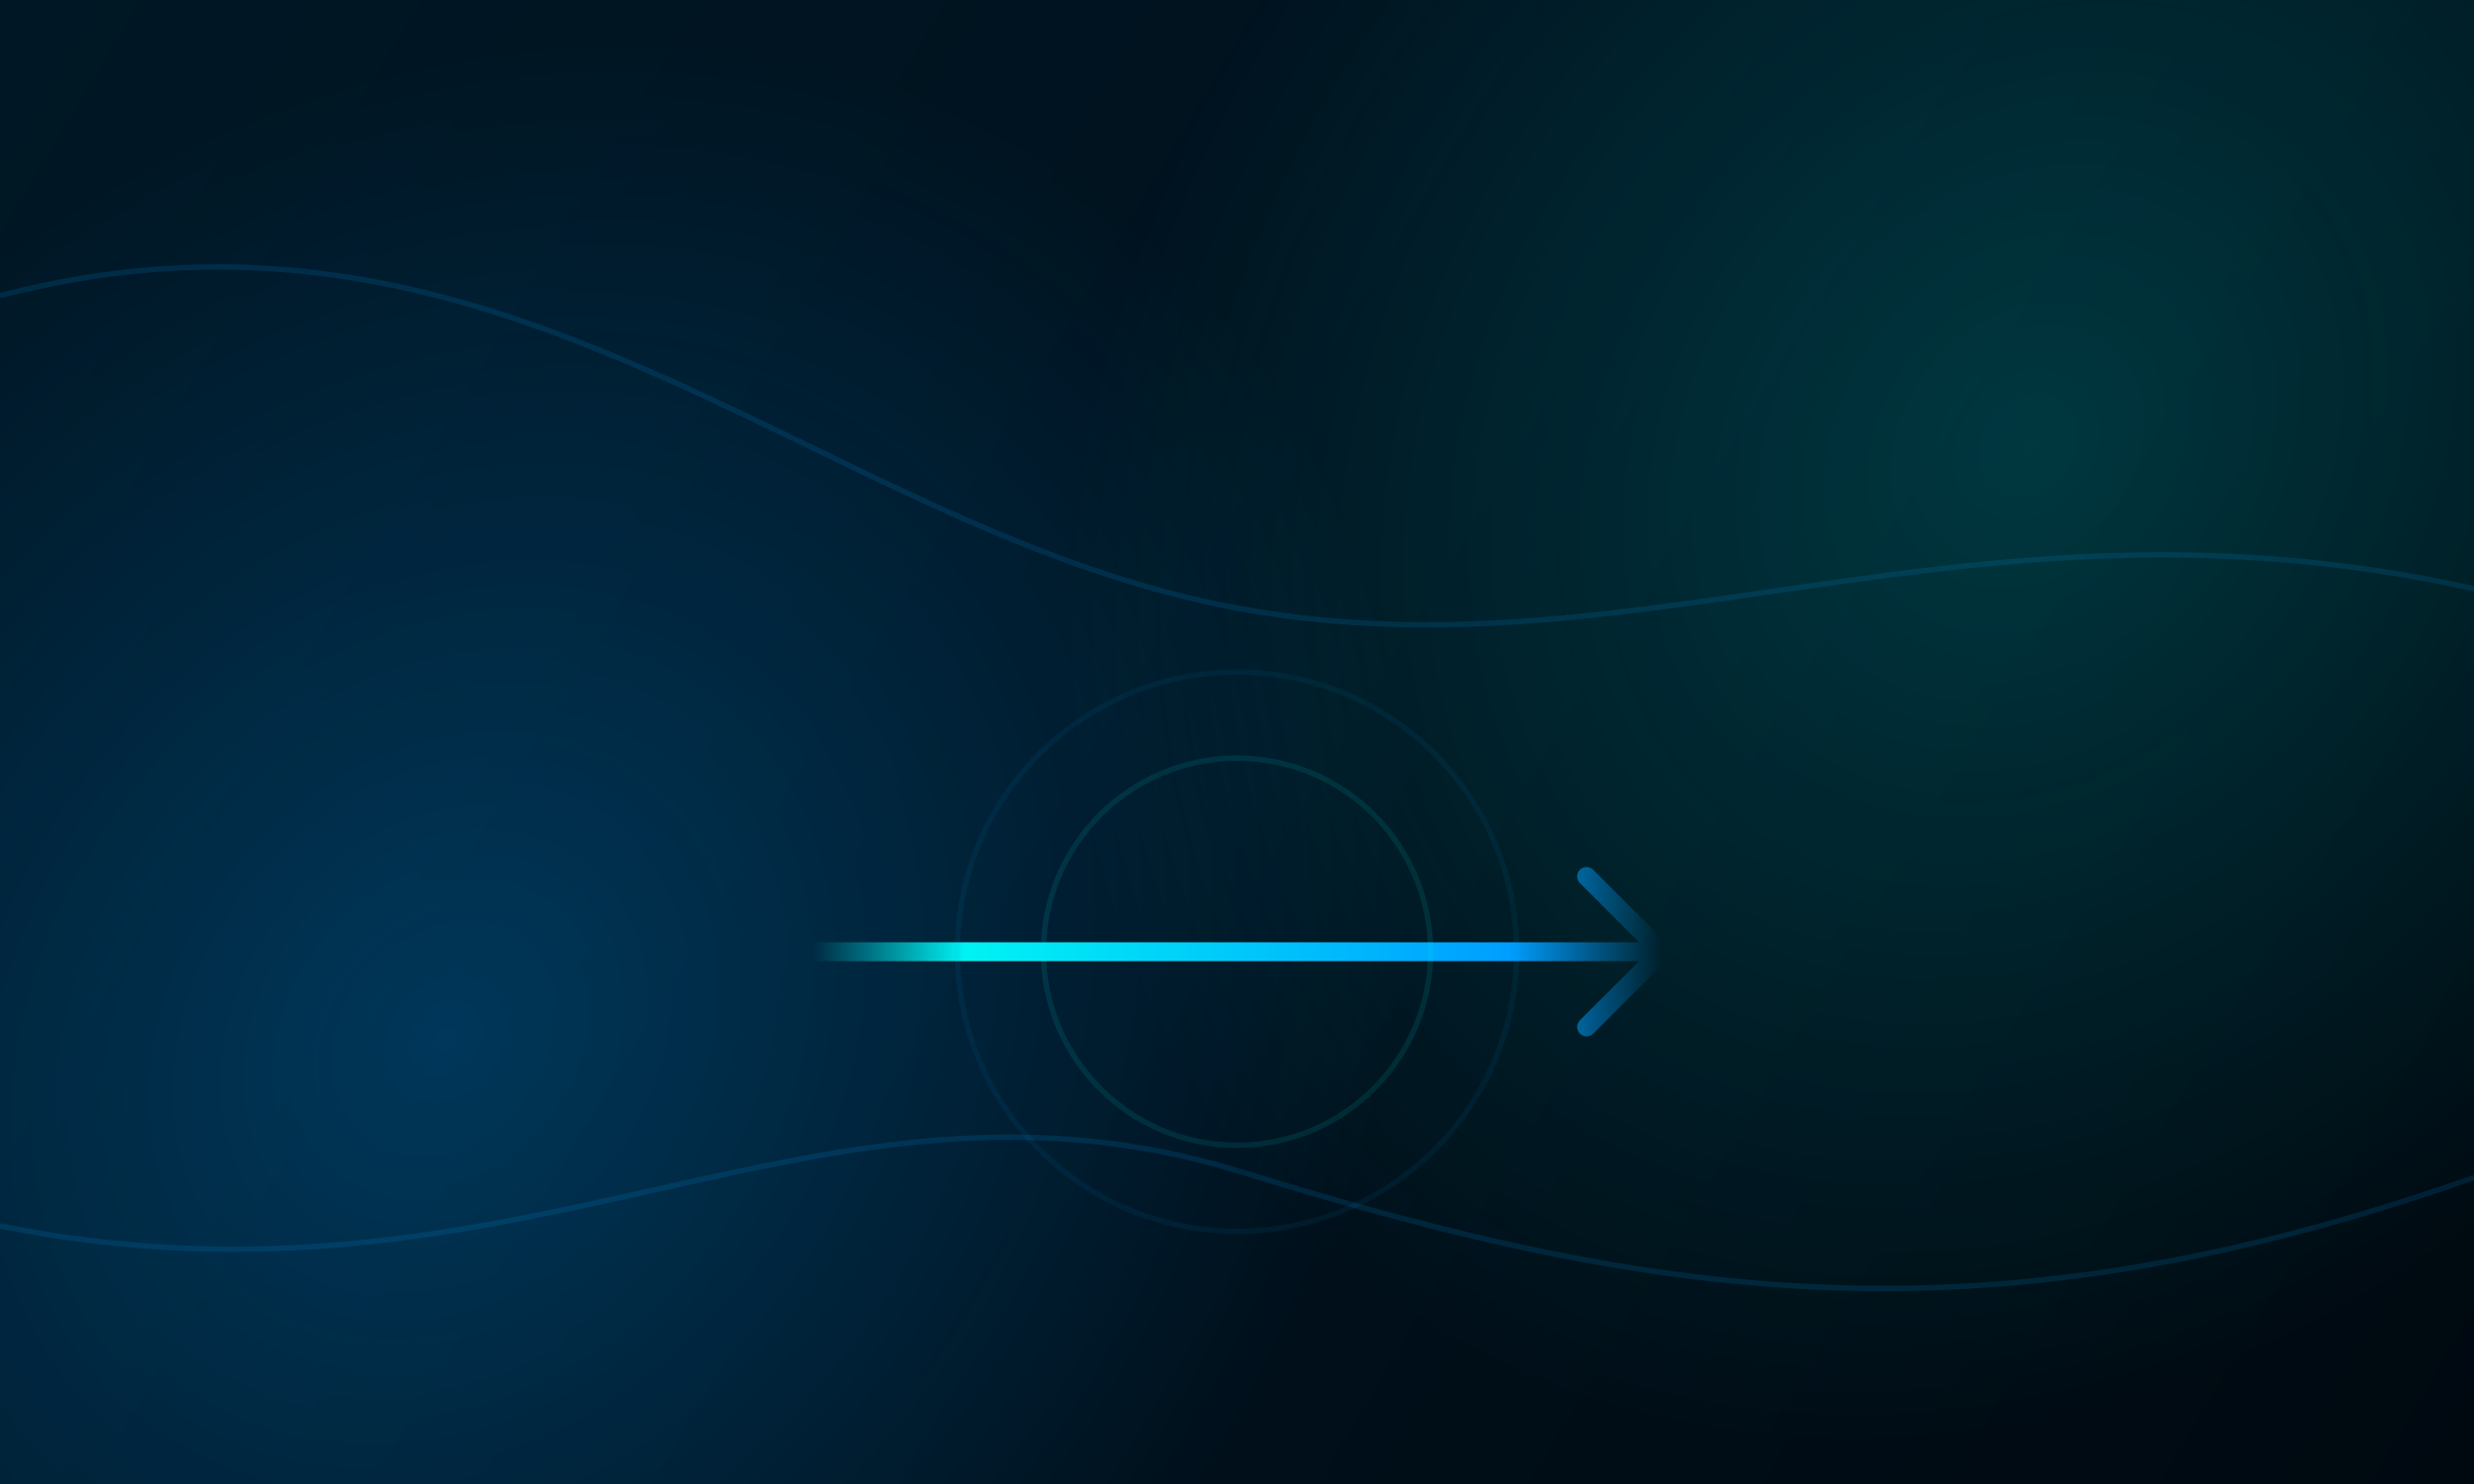
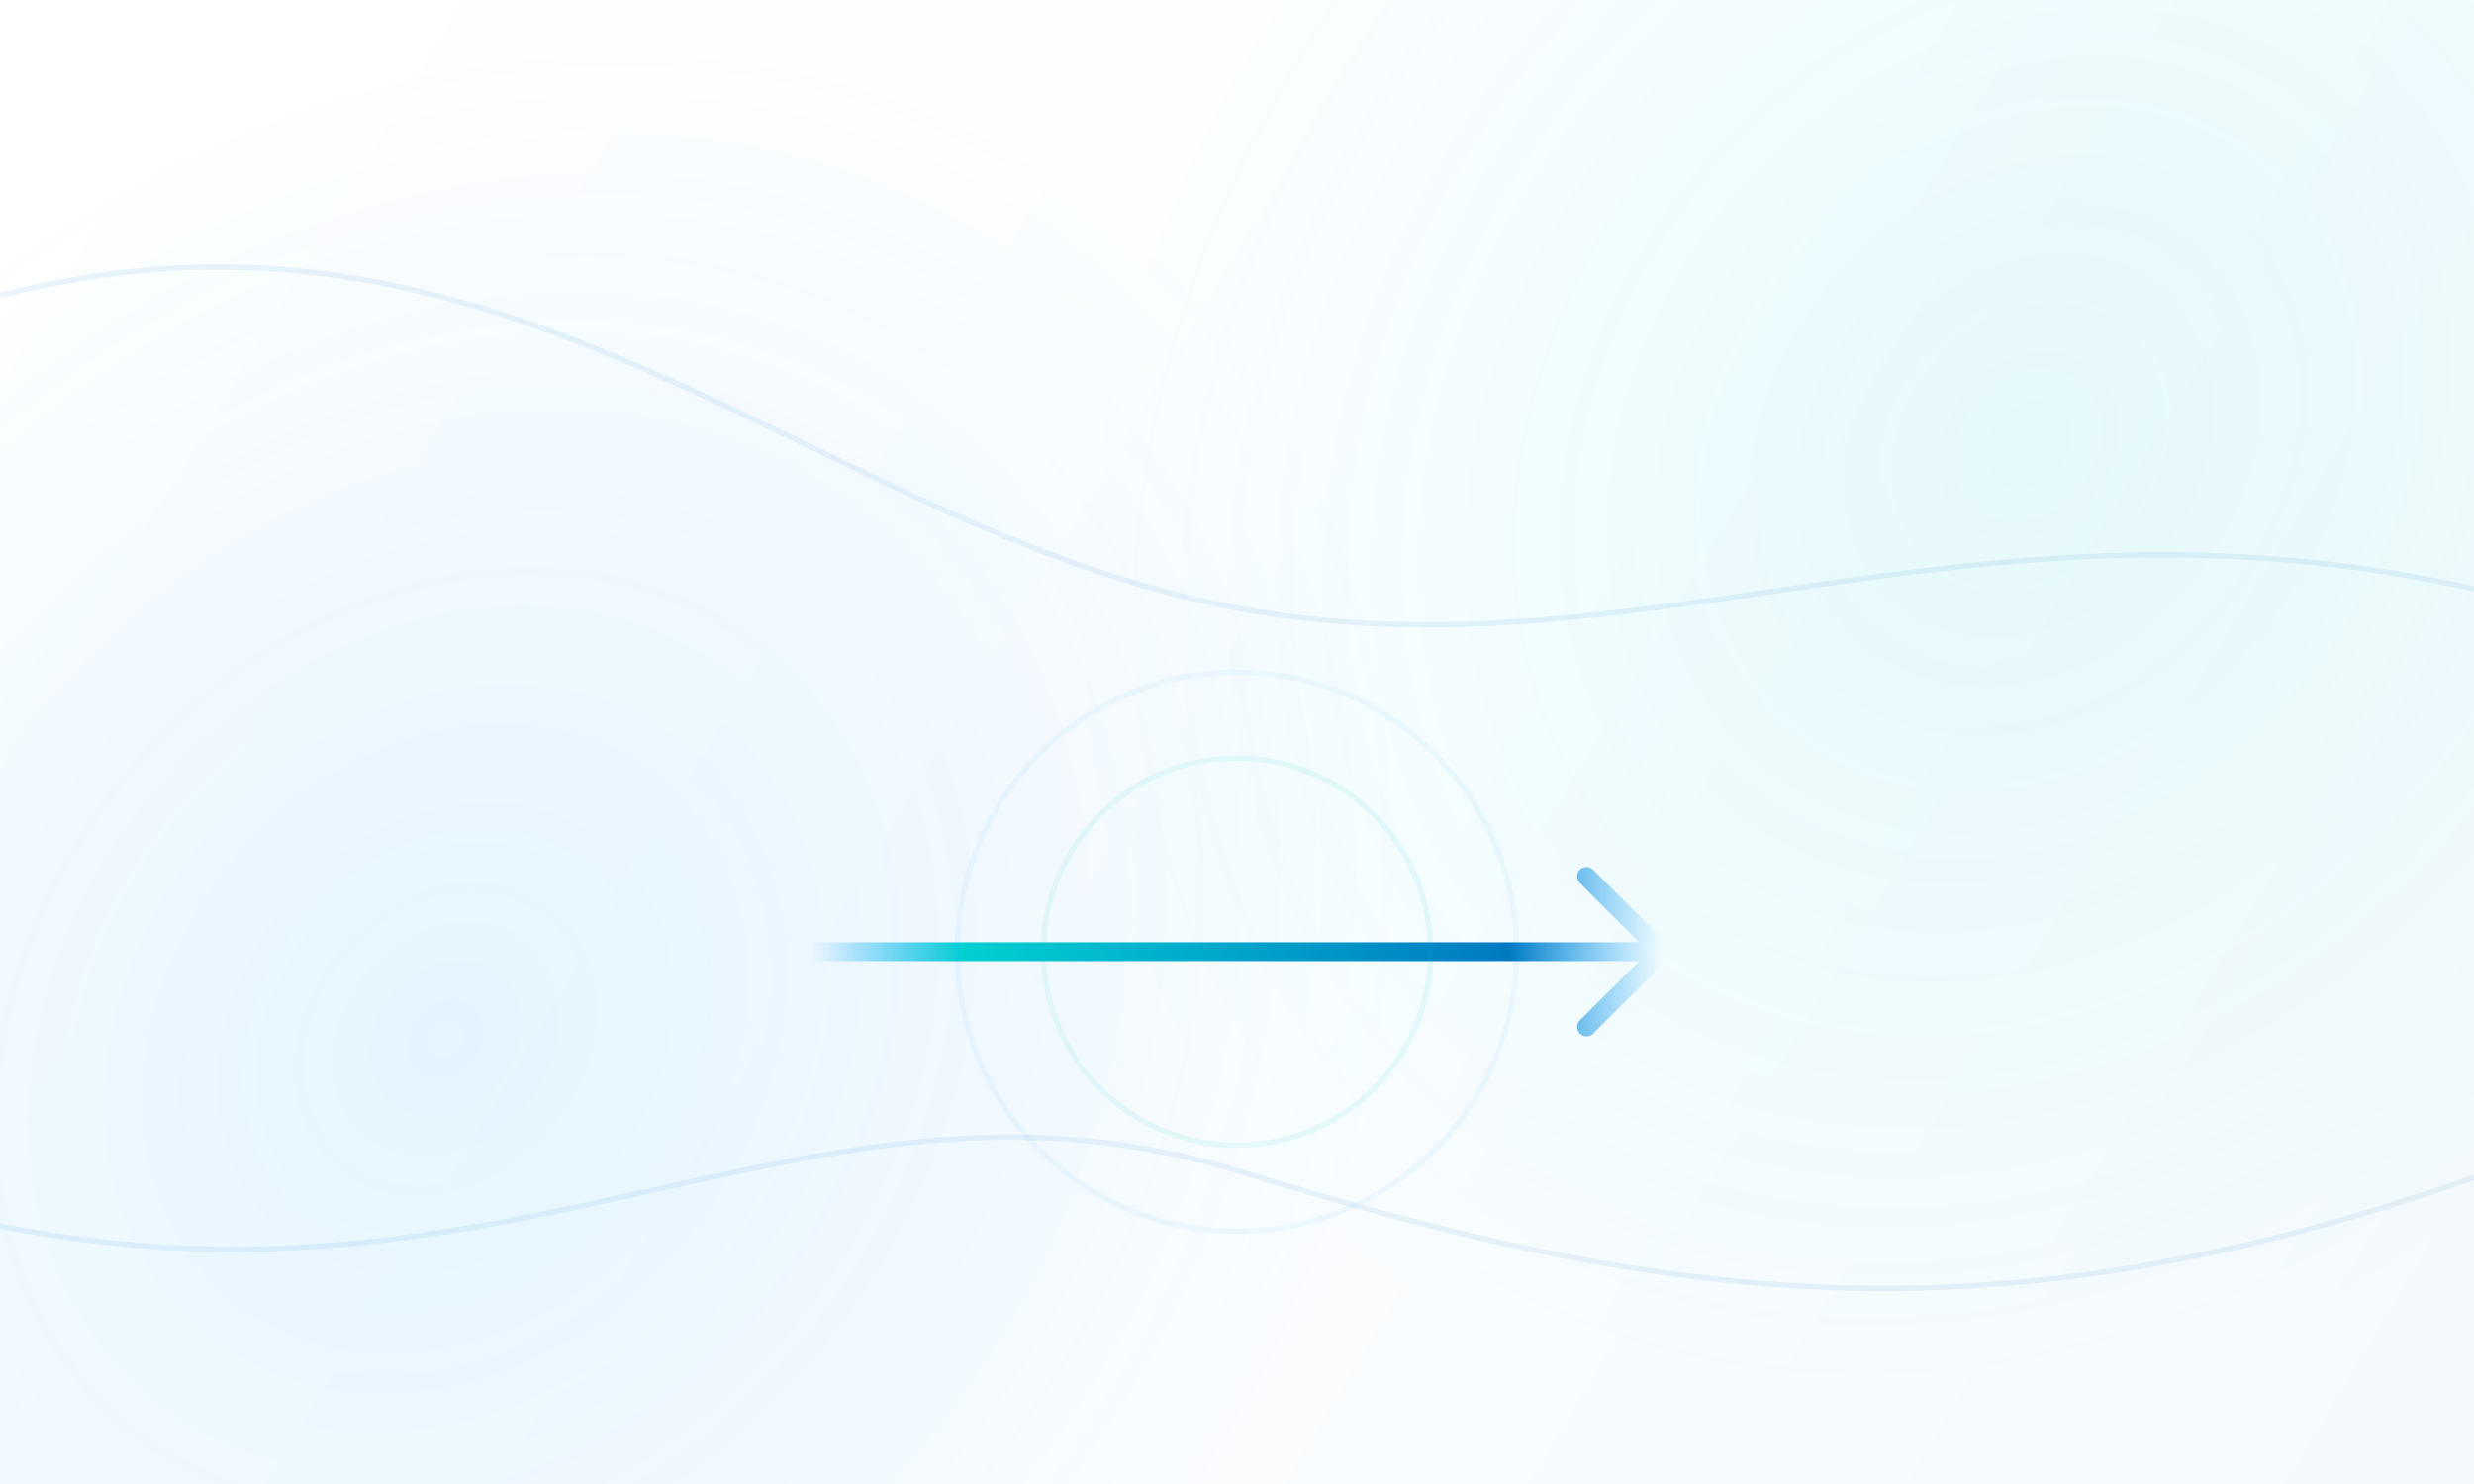
<svg xmlns="http://www.w3.org/2000/svg" width="920" height="552" viewBox="0 0 920 552">
  <defs>
    <linearGradient id="background" x1="0" y1="0" x2="920" y2="552" gradientUnits="userSpaceOnUse">
-       <stop stop-color="#001725" />
-       <stop offset=".5" stop-color="#00111d" />
-       <stop offset="1" stop-color="#000910" />
+       <stop stop-color="#ffffff" />
+       <stop offset=".55" stop-color="#fbfdff" />
+       <stop offset="1" stop-color="#f4f9fc" />
    </linearGradient>
    <radialGradient id="leftGlow" cx="0" cy="0" r="1" gradientTransform="translate(166 386) rotate(40) scale(330 398)" gradientUnits="userSpaceOnUse">
-       <stop stop-color="#009eff" stop-opacity=".26" />
+       <stop stop-color="#009eff" stop-opacity=".1" />
      <stop offset="1" stop-color="#009eff" stop-opacity="0" />
    </radialGradient>
    <radialGradient id="rightGlow" cx="0" cy="0" r="1" gradientTransform="translate(754 166) rotate(40) scale(330 398)" gradientUnits="userSpaceOnUse">
-       <stop stop-color="#00f3f4" stop-opacity=".18" />
+       <stop stop-color="#00cfd1" stop-opacity=".08" />
      <stop offset="1" stop-color="#00f3f4" stop-opacity="0" />
    </radialGradient>
    <linearGradient id="line" x1="302" y1="0" x2="618" y2="0" gradientUnits="userSpaceOnUse">
-       <stop stop-color="#00f3f4" stop-opacity="0" />
-       <stop offset=".18" stop-color="#00f3f4" />
-       <stop offset=".82" stop-color="#009eff" />
+       <stop stop-color="#009eff" stop-opacity="0" />
+       <stop offset=".18" stop-color="#00cfd1" />
+       <stop offset=".82" stop-color="#007ac2" />
      <stop offset="1" stop-color="#009eff" stop-opacity="0" />
    </linearGradient>
  </defs>
  <rect width="920" height="552" fill="url(#background)" />
  <rect width="920" height="552" fill="url(#leftGlow)" />
  <rect width="920" height="552" fill="url(#rightGlow)" />
-   <path d="M0 110c187-49 302 84 454 115s278-48 466-6M0 456c195 39 304-69 462-20s279 65 458 2" fill="none" stroke="#009eff" stroke-opacity=".14" stroke-width="2" />
+   <path d="M0 110c187-49 302 84 454 115s278-48 466-6M0 456c195 39 304-69 462-20s279 65 458 2" fill="none" stroke="#007ac2" stroke-opacity=".08" stroke-width="2" />
  <path d="M302 354h316m0 0-28-28m28 28-28 28" fill="none" stroke="url(#line)" stroke-linecap="round" stroke-linejoin="round" stroke-width="7" />
-   <circle cx="460" cy="354" r="72" fill="none" stroke="#00f3f4" stroke-opacity=".1" stroke-width="2" />
-   <circle cx="460" cy="354" r="104" fill="none" stroke="#009eff" stroke-opacity=".07" stroke-width="2" />
+   <circle cx="460" cy="354" r="72" fill="none" stroke="#00cfd1" stroke-opacity=".08" stroke-width="2" />
+   <circle cx="460" cy="354" r="104" fill="none" stroke="#009eff" stroke-opacity=".05" stroke-width="2" />
</svg>
